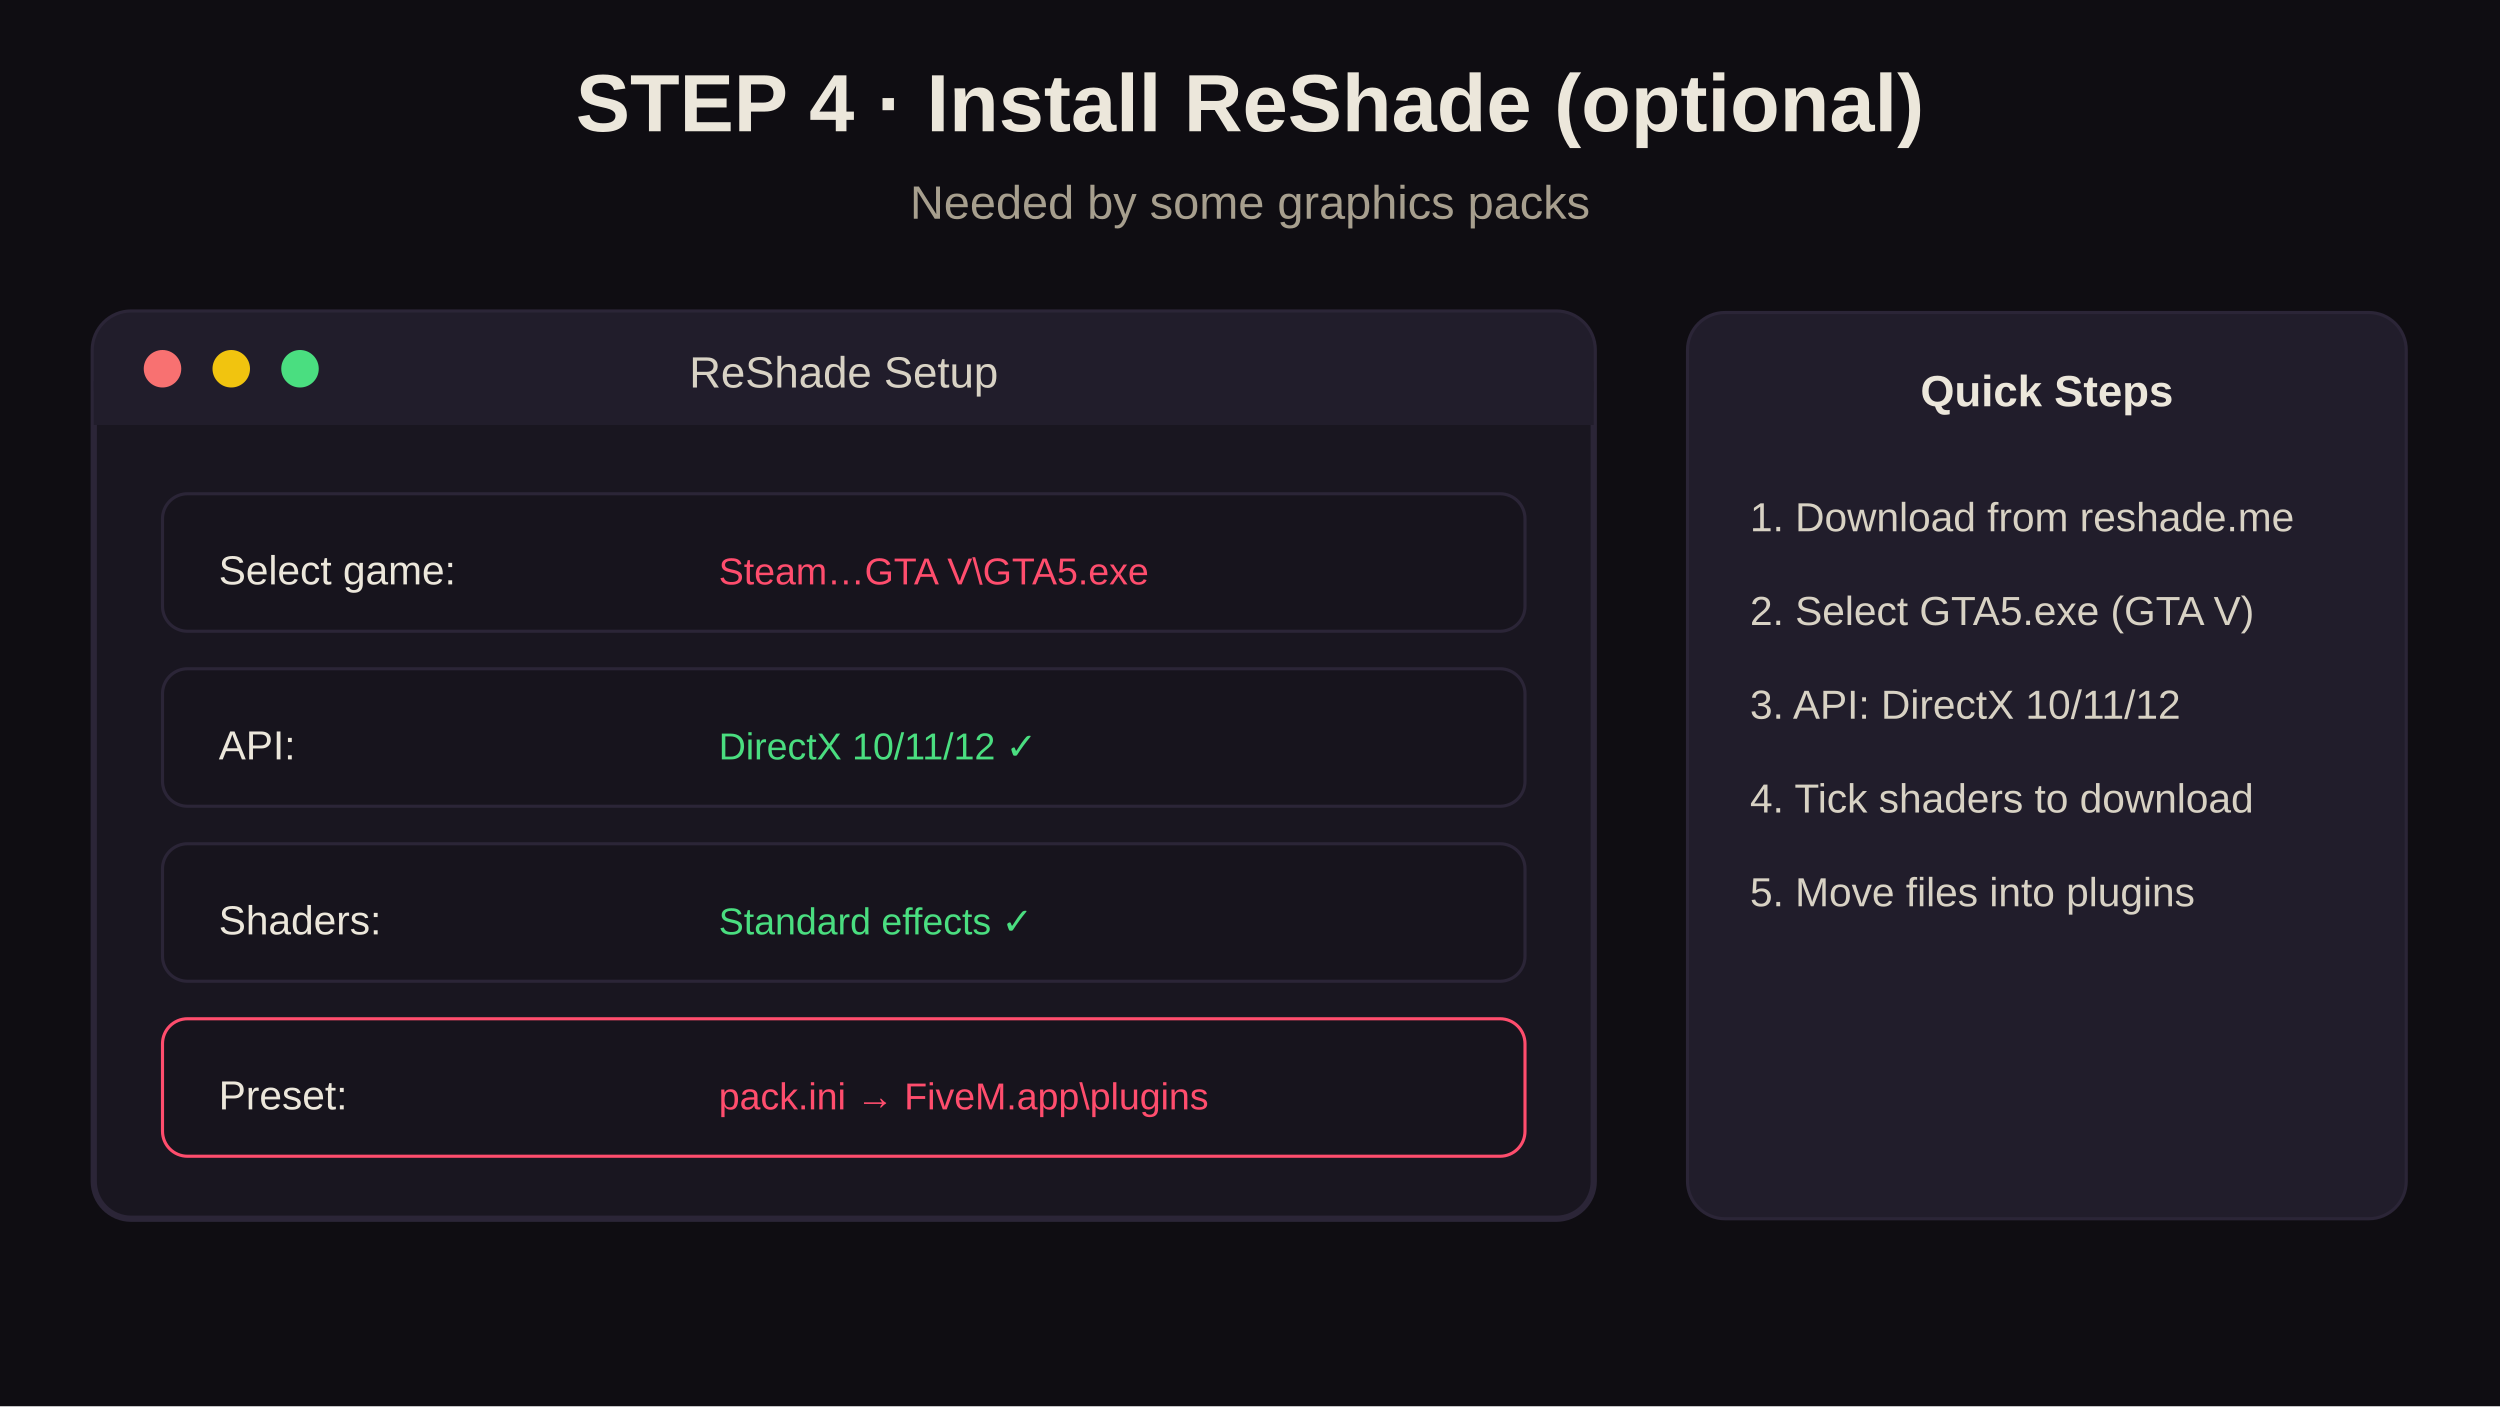
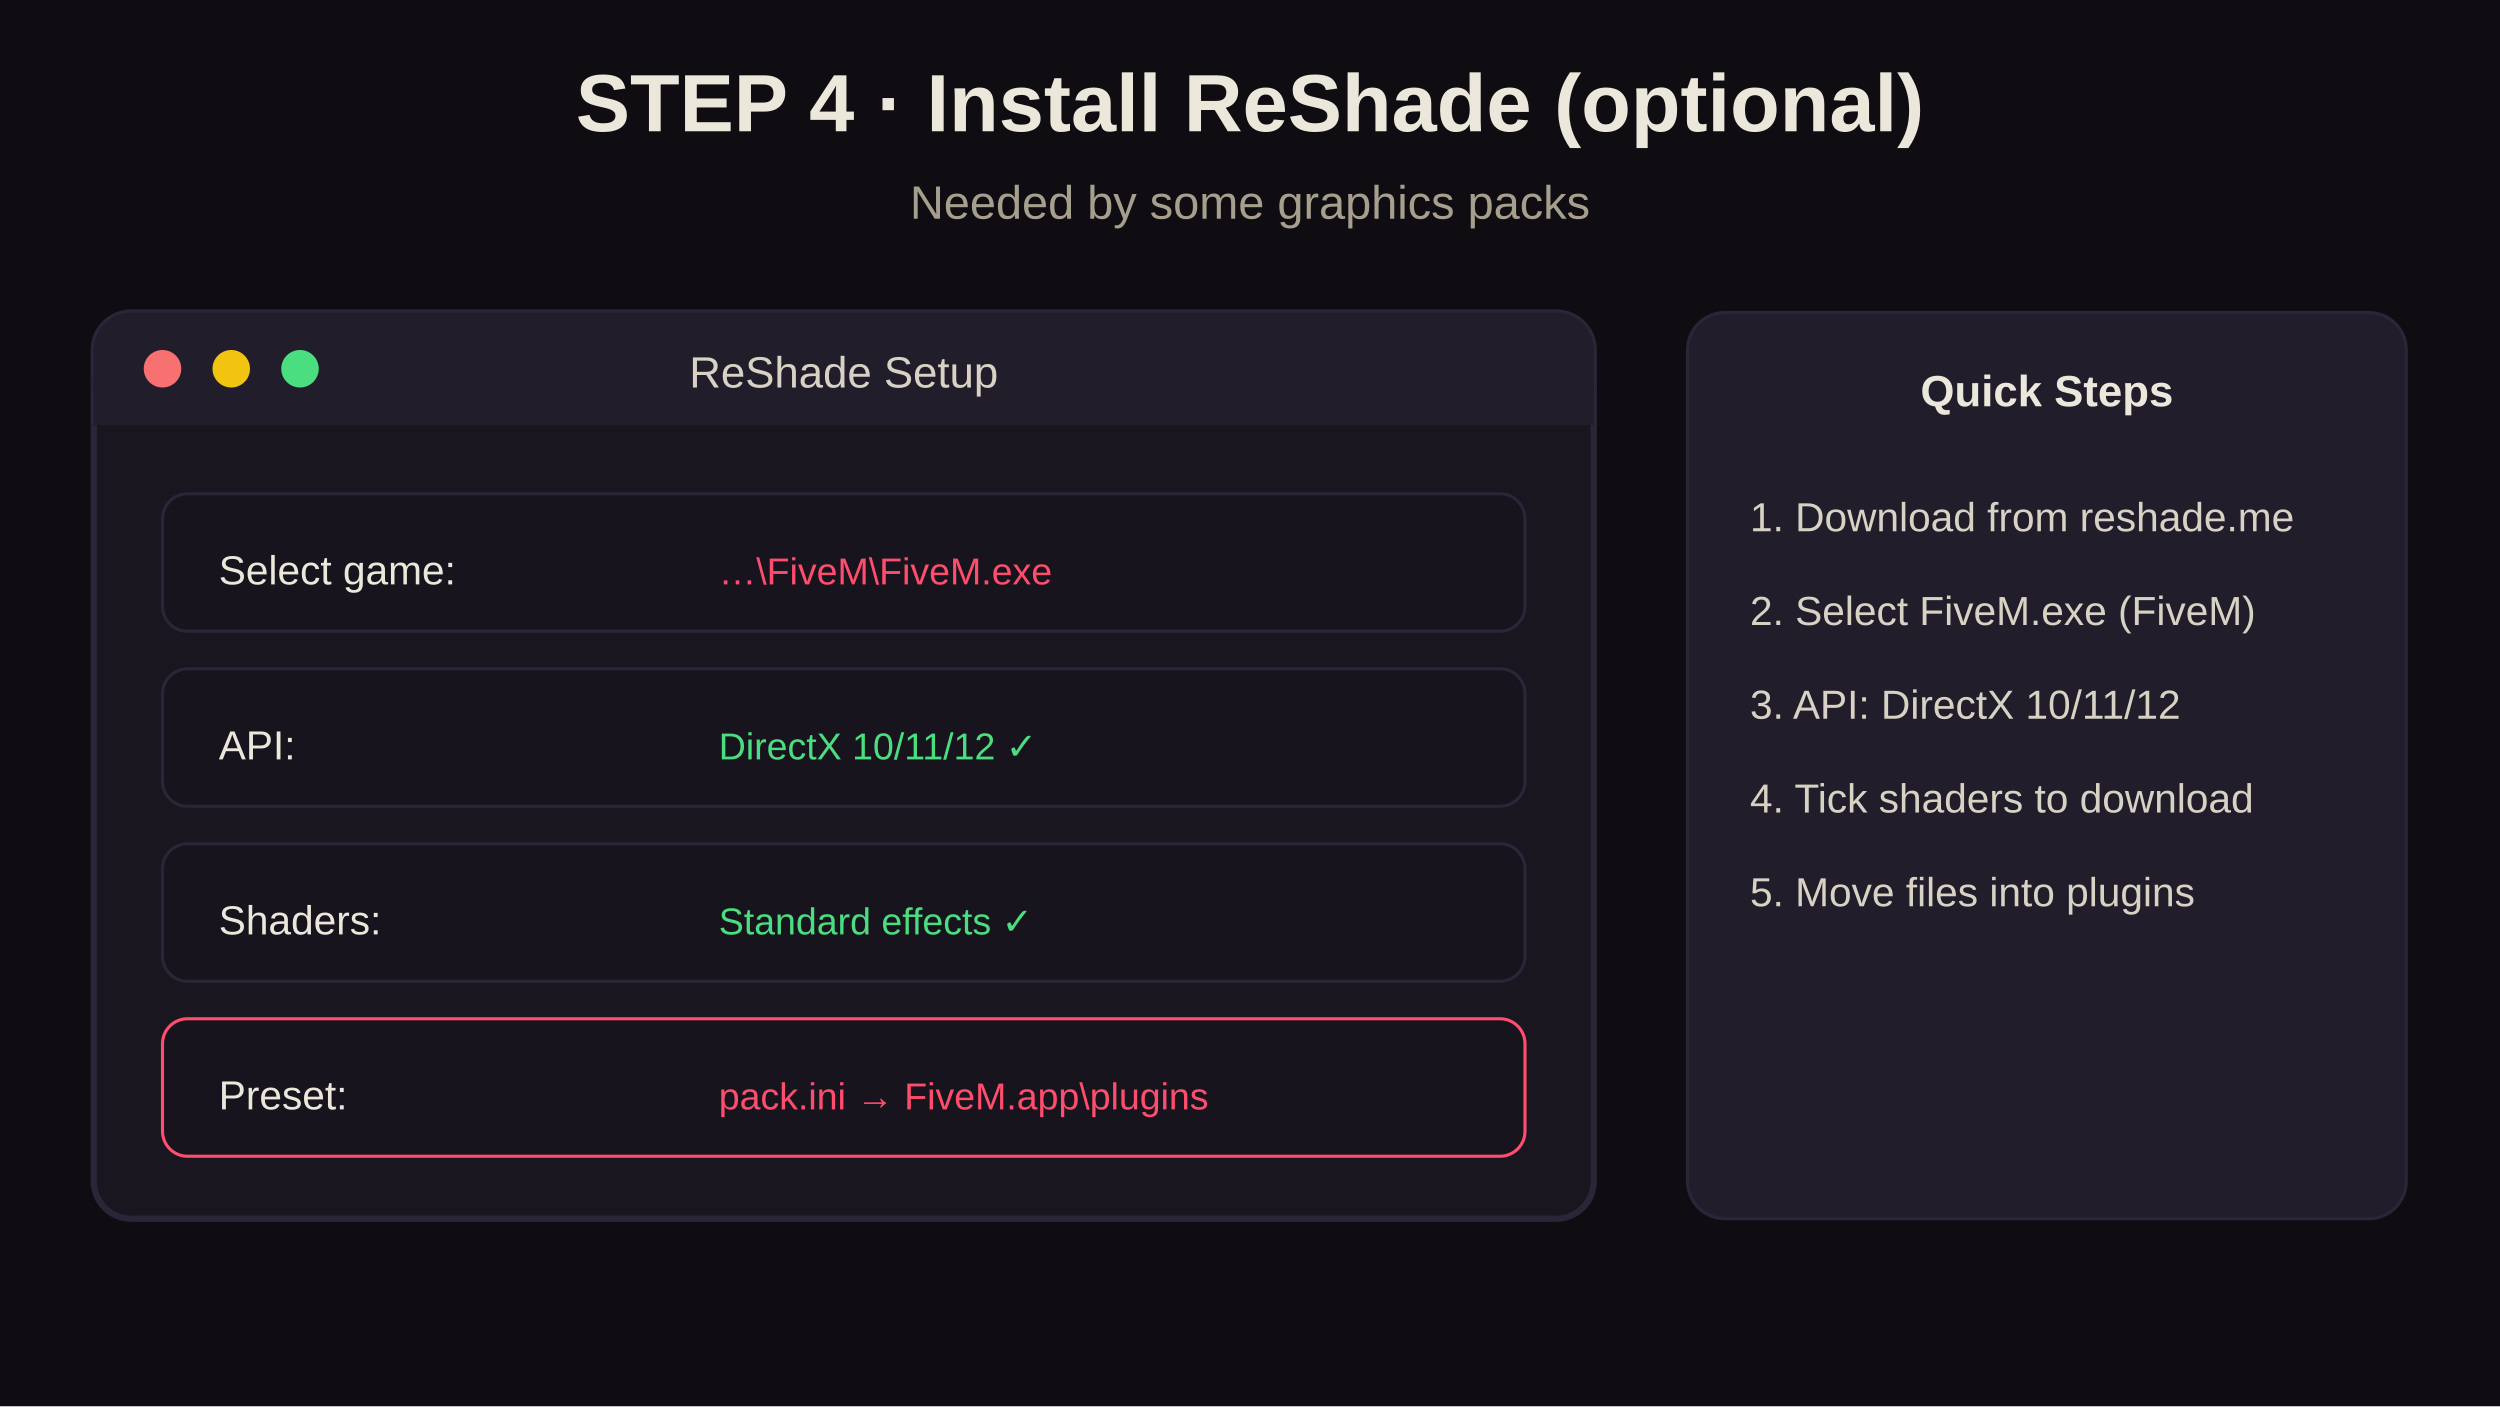
<svg xmlns="http://www.w3.org/2000/svg" width="800" height="450" viewBox="0 0 800 450" font-family="'Segoe UI','Microsoft YaHei',Arial,sans-serif">
  <rect width="800" height="450" fill="#0f0d12" />
  <text x="400" y="42" text-anchor="middle" font-size="26" font-weight="bold" fill="#ece7db">STEP 4 · Install ReShade (optional)</text>
  <text x="400" y="70" text-anchor="middle" font-size="15" fill="#a79f8e">Needed by some graphics packs</text>
  <rect x="30" y="100" width="480" height="290" rx="12" fill="#191620" stroke="#2b2537" stroke-width="2" />
  <rect x="30" y="100" width="480" height="36" rx="12" fill="#211d2b" />
  <rect x="30" y="122" width="480" height="14" fill="#211d2b" />
  <circle cx="52" cy="118" r="6" fill="#f87171" />
  <circle cx="74" cy="118" r="6" fill="#f1c40f" />
  <circle cx="96" cy="118" r="6" fill="#4ade80" />
  <text x="270" y="124" text-anchor="middle" font-size="14" fill="#d8d2c4">ReShade Setup</text>
  <rect x="52" y="158" width="436" height="44" rx="8" fill="#17141d" stroke="#2b2537" />
  <text x="70" y="187" font-size="13" fill="#ece7db">Select game:</text>
-   <text x="230" y="187" font-size="12" fill="#ff4d6d">Steam…GTA V\GTA5.exe</text>
+   <text x="230" y="187" font-size="12" fill="#ff4d6d">…\FiveM\FiveM.exe</text>
  <rect x="52" y="214" width="436" height="44" rx="8" fill="#17141d" stroke="#2b2537" />
  <text x="70" y="243" font-size="13" fill="#ece7db">API:</text>
  <text x="230" y="243" font-size="12" fill="#4ade80">DirectX 10/11/12 ✓</text>
  <rect x="52" y="270" width="436" height="44" rx="8" fill="#17141d" stroke="#2b2537" />
  <text x="70" y="299" font-size="13" fill="#ece7db">Shaders:</text>
  <text x="230" y="299" font-size="12" fill="#4ade80">Standard effects ✓</text>
  <rect x="52" y="326" width="436" height="44" rx="8" fill="#17141d" stroke="#ff4d6d" />
  <text x="70" y="355" font-size="13" fill="#ece7db">Preset:</text>
  <text x="230" y="355" font-size="12" fill="#ff4d6d">pack.ini → FiveM.app\plugins</text>
  <rect x="540" y="100" width="230" height="290" rx="12" fill="#211d2b" stroke="#2b2537" />
  <text x="655" y="130" text-anchor="middle" font-size="14" font-weight="bold" fill="#ece7db">Quick Steps</text>
  <text x="560" y="170" font-size="13" fill="#d8d2c4">1. Download from reshade.me</text>
-   <text x="560" y="200" font-size="13" fill="#d8d2c4">2. Select GTA5.exe (GTA V)</text>
+   <text x="560" y="200" font-size="13" fill="#d8d2c4">2. Select FiveM.exe (FiveM)</text>
  <text x="560" y="230" font-size="13" fill="#d8d2c4">3. API: DirectX 10/11/12</text>
  <text x="560" y="260" font-size="13" fill="#d8d2c4">4. Tick shaders to download</text>
  <text x="560" y="290" font-size="13" fill="#d8d2c4">5. Move files into plugins</text>
</svg>
